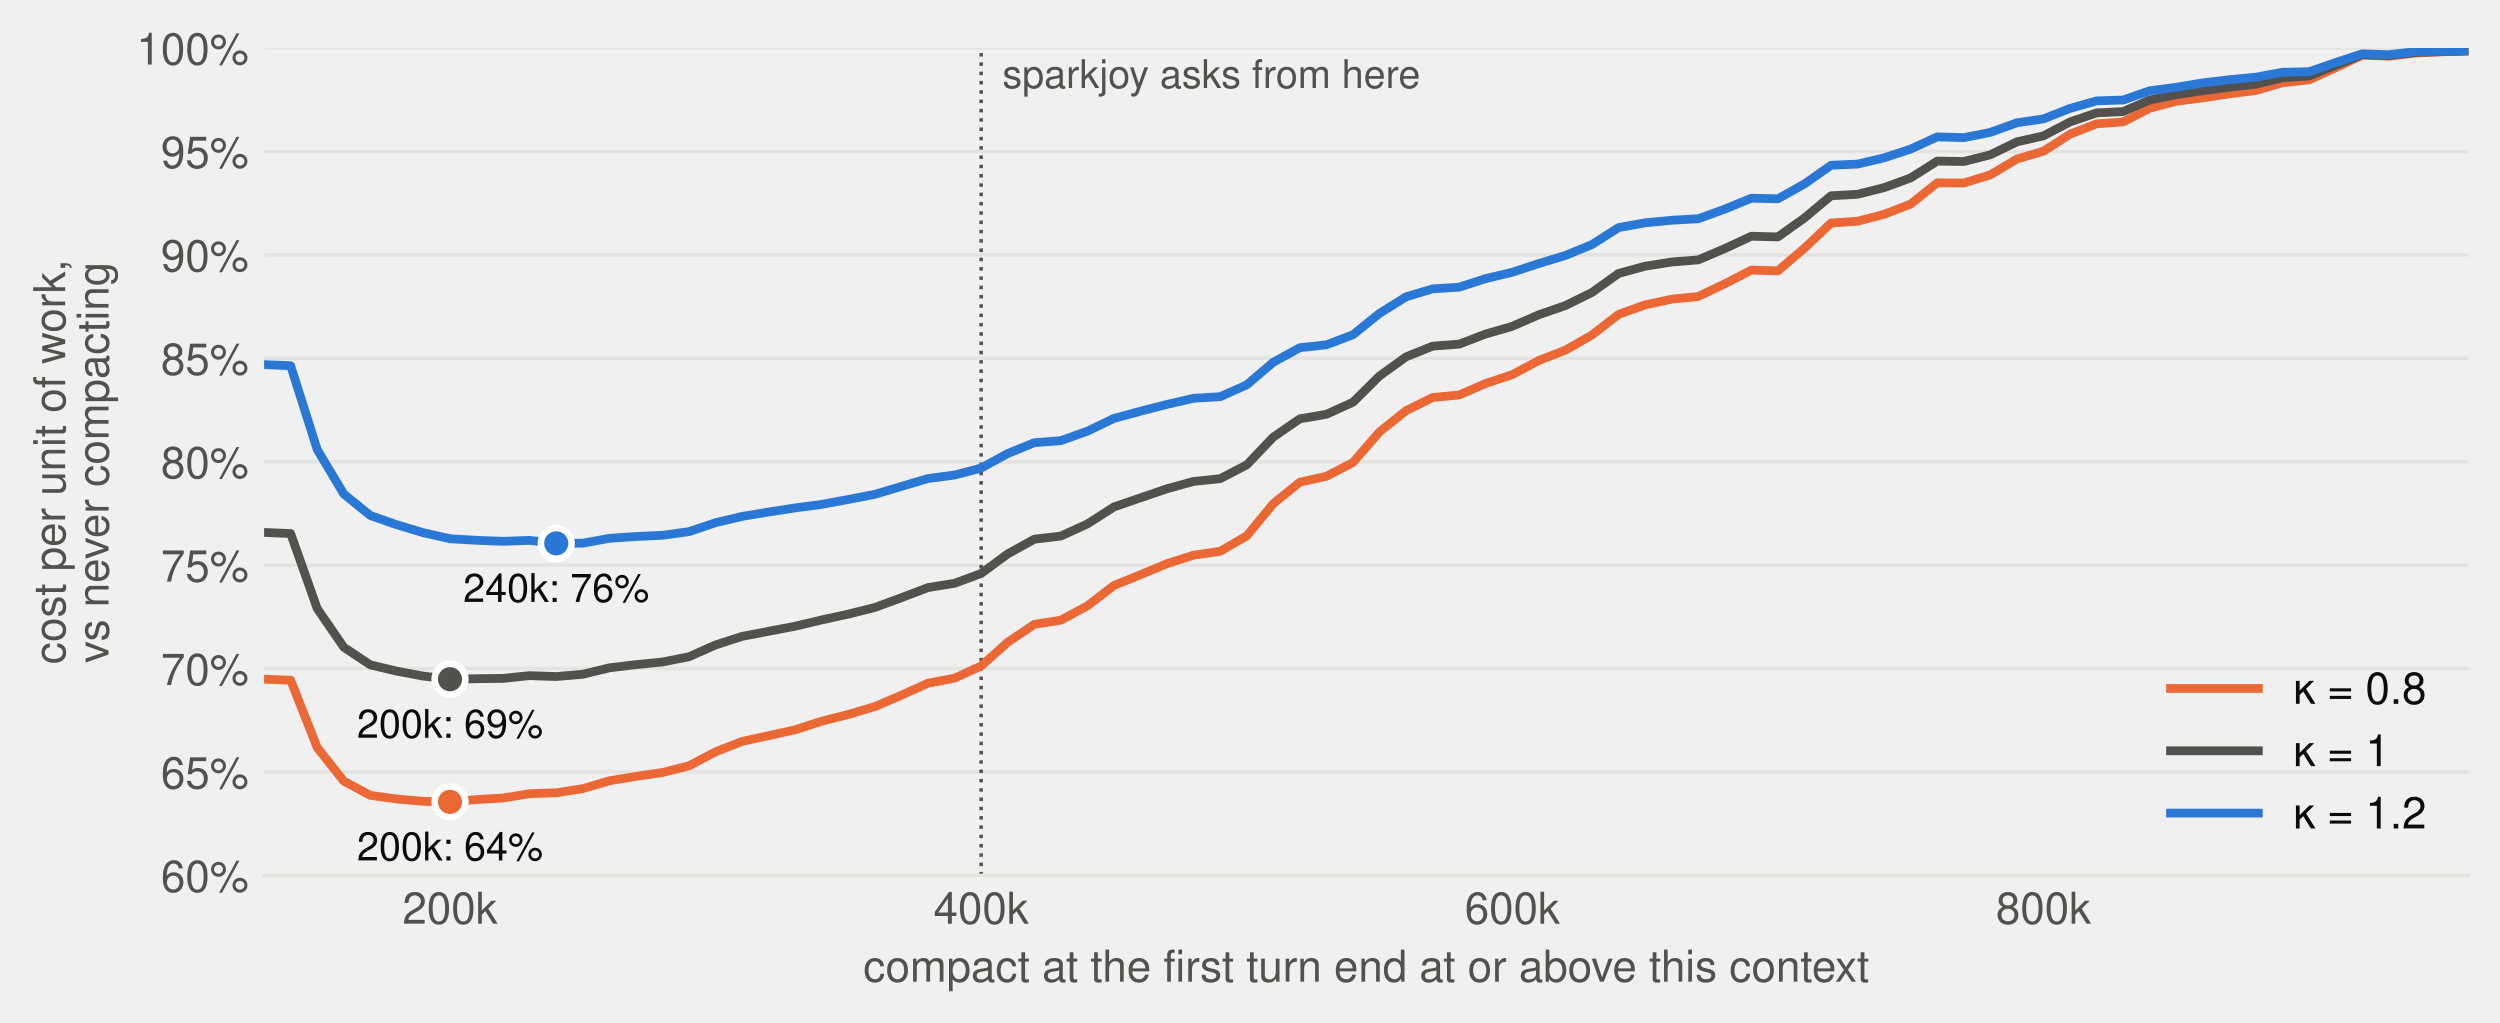
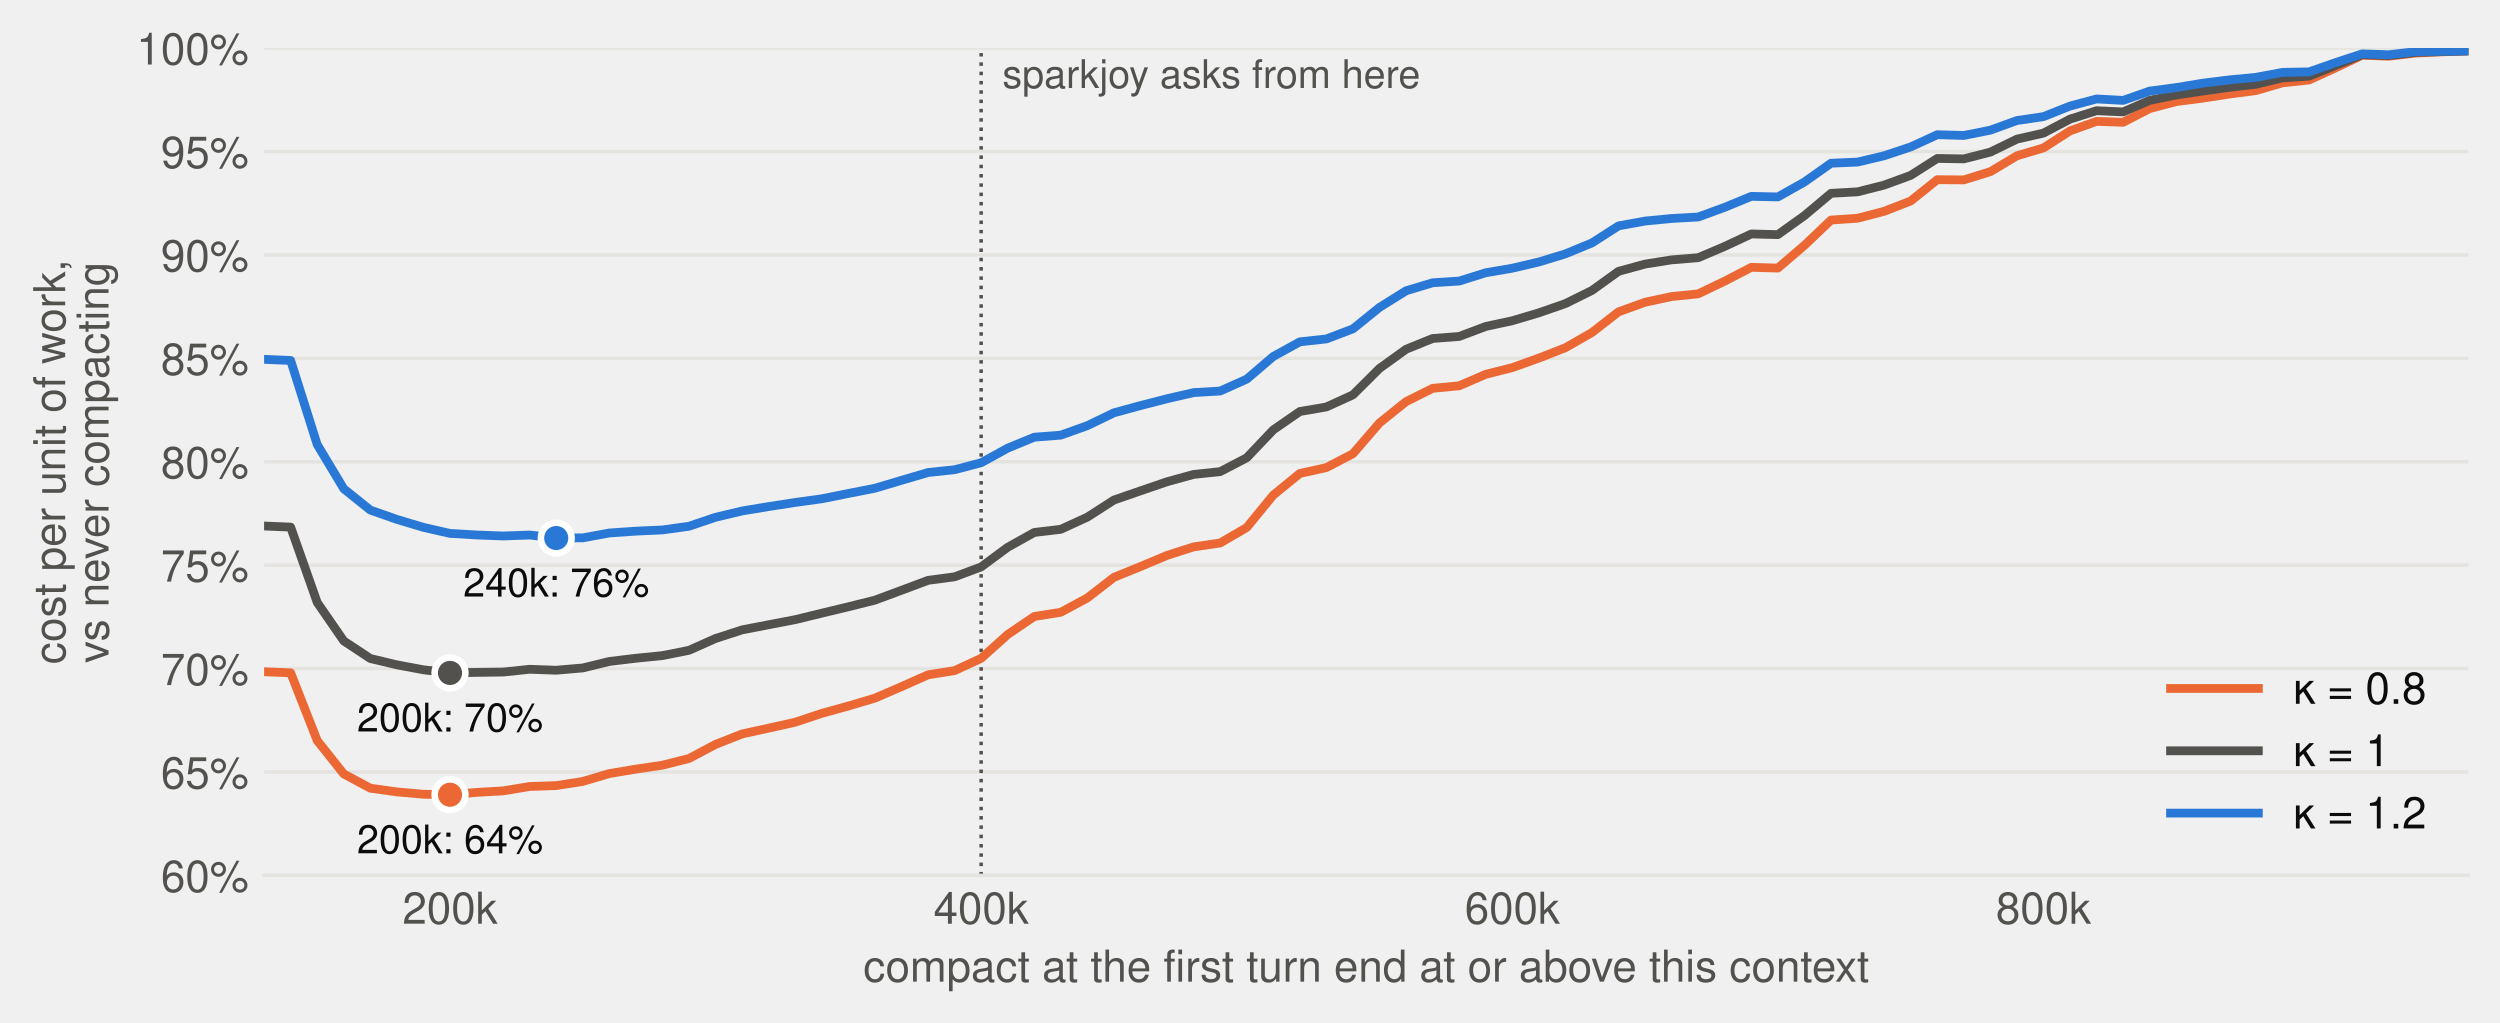
<svg xmlns="http://www.w3.org/2000/svg" xmlns:xlink="http://www.w3.org/1999/xlink" width="569.568pt" height="232.93pt" viewBox="0 0 569.568 232.93" version="1.1">
  <defs>
    <style type="text/css">*{stroke-linejoin: round; stroke-linecap: butt}</style>
  </defs>
  <g id="figure_1">
    <g id="patch_1">
      <path d="M 0 232.93  L 569.568 232.93  L 569.568 0  L 0 0  L 0 232.93  z " style="fill: none" />
    </g>
    <g id="axes_1">
      <g id="patch_2">
        <path d="M 60.168 199.446  L 562.368 199.446  L 562.368 10.95  L 60.168 10.95  L 60.168 199.446  z " style="fill: none" />
      </g>
      <g id="matplotlib.axis_1">
        <g id="xtick_1">
          <g id="line2d_1" />
          <g id="text_1">
            <text style="font-size: 10px; font-family: 'Helvetica', 'Arial', 'DejaVu Sans'; text-anchor: middle; fill: #52514e" x="102.522" y="210.446" transform="rotate(-0 102.5218 210.446)">200k</text>
          </g>
        </g>
        <g id="xtick_2">
          <g id="line2d_2" />
          <g id="text_2">
            <text style="font-size: 10px; font-family: 'Helvetica', 'Arial', 'DejaVu Sans'; text-anchor: middle; fill: #52514e" x="223.534" y="210.446" transform="rotate(-0 223.5338 210.446)">400k</text>
          </g>
        </g>
        <g id="xtick_3">
          <g id="line2d_3" />
          <g id="text_3">
            <text style="font-size: 10px; font-family: 'Helvetica', 'Arial', 'DejaVu Sans'; text-anchor: middle; fill: #52514e" x="344.546" y="210.446" transform="rotate(-0 344.5459 210.446)">600k</text>
          </g>
        </g>
        <g id="xtick_4">
          <g id="line2d_4" />
          <g id="text_4">
            <text style="font-size: 10px; font-family: 'Helvetica', 'Arial', 'DejaVu Sans'; text-anchor: middle; fill: #52514e" x="465.558" y="210.446" transform="rotate(-0 465.5579 210.446)">800k</text>
          </g>
        </g>
        <g id="text_5">
          <text style="font-size: 10px; font-family: 'Helvetica', 'Arial', 'DejaVu Sans'; text-anchor: middle; fill: #52514e" x="311.268" y="223.645" transform="rotate(-0 311.2676 223.6452)">compact at the first turn end at or above this context</text>
        </g>
      </g>
      <g id="matplotlib.axis_2">
        <g id="ytick_1">
          <g id="line2d_5">
            <path d="M 60.168 199.446  L 562.368 199.446  " clip-path="url(#p92335eda85)" style="fill: none; stroke: #e4e3df; stroke-width: 0.8; stroke-linecap: square" />
          </g>
          <g id="line2d_6" />
          <g id="text_6">
            <text style="font-size: 10px; font-family: 'Helvetica', 'Arial', 'DejaVu Sans'; text-anchor: end; fill: #52514e" x="56.668" y="203.196" transform="rotate(-0 56.66758 203.196)">60%</text>
          </g>
        </g>
        <g id="ytick_2">
          <g id="line2d_7">
            <path d="M 60.168 175.884  L 562.368 175.884  " clip-path="url(#p92335eda85)" style="fill: none; stroke: #e4e3df; stroke-width: 0.8; stroke-linecap: square" />
          </g>
          <g id="line2d_8" />
          <g id="text_7">
            <text style="font-size: 10px; font-family: 'Helvetica', 'Arial', 'DejaVu Sans'; text-anchor: end; fill: #52514e" x="56.668" y="179.634" transform="rotate(-0 56.66758 179.634)">65%</text>
          </g>
        </g>
        <g id="ytick_3">
          <g id="line2d_9">
            <path d="M 60.168 152.322  L 562.368 152.322  " clip-path="url(#p92335eda85)" style="fill: none; stroke: #e4e3df; stroke-width: 0.8; stroke-linecap: square" />
          </g>
          <g id="line2d_10" />
          <g id="text_8">
            <text style="font-size: 10px; font-family: 'Helvetica', 'Arial', 'DejaVu Sans'; text-anchor: end; fill: #52514e" x="56.668" y="156.072" transform="rotate(-0 56.66758 156.072)">70%</text>
          </g>
        </g>
        <g id="ytick_4">
          <g id="line2d_11">
            <path d="M 60.168 128.76  L 562.368 128.76  " clip-path="url(#p92335eda85)" style="fill: none; stroke: #e4e3df; stroke-width: 0.8; stroke-linecap: square" />
          </g>
          <g id="line2d_12" />
          <g id="text_9">
            <text style="font-size: 10px; font-family: 'Helvetica', 'Arial', 'DejaVu Sans'; text-anchor: end; fill: #52514e" x="56.668" y="132.51" transform="rotate(-0 56.66758 132.51)">75%</text>
          </g>
        </g>
        <g id="ytick_5">
          <g id="line2d_13">
            <path d="M 60.168 105.198  L 562.368 105.198  " clip-path="url(#p92335eda85)" style="fill: none; stroke: #e4e3df; stroke-width: 0.8; stroke-linecap: square" />
          </g>
          <g id="line2d_14" />
          <g id="text_10">
            <text style="font-size: 10px; font-family: 'Helvetica', 'Arial', 'DejaVu Sans'; text-anchor: end; fill: #52514e" x="56.668" y="108.948" transform="rotate(-0 56.66758 108.948)">80%</text>
          </g>
        </g>
        <g id="ytick_6">
          <g id="line2d_15">
            <path d="M 60.168 81.636  L 562.368 81.636  " clip-path="url(#p92335eda85)" style="fill: none; stroke: #e4e3df; stroke-width: 0.8; stroke-linecap: square" />
          </g>
          <g id="line2d_16" />
          <g id="text_11">
            <text style="font-size: 10px; font-family: 'Helvetica', 'Arial', 'DejaVu Sans'; text-anchor: end; fill: #52514e" x="56.668" y="85.386" transform="rotate(-0 56.66758 85.386)">85%</text>
          </g>
        </g>
        <g id="ytick_7">
          <g id="line2d_17">
            <path d="M 60.168 58.074  L 562.368 58.074  " clip-path="url(#p92335eda85)" style="fill: none; stroke: #e4e3df; stroke-width: 0.8; stroke-linecap: square" />
          </g>
          <g id="line2d_18" />
          <g id="text_12">
            <text style="font-size: 10px; font-family: 'Helvetica', 'Arial', 'DejaVu Sans'; text-anchor: end; fill: #52514e" x="56.668" y="61.824" transform="rotate(-0 56.66758 61.824)">90%</text>
          </g>
        </g>
        <g id="ytick_8">
          <g id="line2d_19">
            <path d="M 60.168 34.512  L 562.368 34.512  " clip-path="url(#p92335eda85)" style="fill: none; stroke: #e4e3df; stroke-width: 0.8; stroke-linecap: square" />
          </g>
          <g id="line2d_20" />
          <g id="text_13">
            <text style="font-size: 10px; font-family: 'Helvetica', 'Arial', 'DejaVu Sans'; text-anchor: end; fill: #52514e" x="56.668" y="38.262" transform="rotate(-0 56.66758 38.262)">95%</text>
          </g>
        </g>
        <g id="ytick_9">
          <g id="line2d_21">
            <path d="M 60.168 10.95  L 562.368 10.95  " clip-path="url(#p92335eda85)" style="fill: none; stroke: #e4e3df; stroke-width: 0.8; stroke-linecap: square" />
          </g>
          <g id="line2d_22" />
          <g id="text_14">
            <text style="font-size: 10px; font-family: 'Helvetica', 'Arial', 'DejaVu Sans'; text-anchor: end; fill: #52514e" x="56.668" y="14.7" transform="rotate(-0 56.66758 14.7)">100%</text>
          </g>
        </g>
        <g id="text_15">
          <text style="font-size: 10px; font-family: 'Helvetica', 'Arial', 'DejaVu Sans'; fill: #52514e" transform="translate(14.84893 151.3253) rotate(-90)">cost per unit of work,</text>
          <text style="font-size: 10px; font-family: 'Helvetica', 'Arial', 'DejaVu Sans'; fill: #52514e" transform="translate(24.73115 151.0496) rotate(-90)">vs never compacting</text>
        </g>
      </g>
      <g id="line2d_23">
        <path d="M 223.534 199.446  L 223.534 10.95  " clip-path="url(#p92335eda85)" style="fill: none; stroke-dasharray: 0.8,1.32; stroke-dashoffset: 0; stroke: #52514e; stroke-width: 0.8" />
      </g>
      <g id="line2d_24">
-         <path d="M 60.168 154.737  L 66.218 154.976  L 72.269 170.315  L 78.319 177.955  L 84.37 181.202  L 90.421 182.042  L 96.471 182.576  L 102.522 182.684  L 108.572 182.159  L 114.623 181.811  L 120.674 180.82  L 126.724 180.617  L 132.775 179.671  L 138.825 177.887  L 144.876 176.879  L 150.927 175.993  L 156.977 174.472  L 163.028 171.281  L 169.078 168.909  L 175.129 167.599  L 181.18 166.255  L 187.23 164.299  L 193.281 162.765  L 199.331 160.979  L 205.382 158.379  L 211.433 155.641  L 217.483 154.498  L 223.534 151.717  L 229.584 146.32  L 235.635 142.25  L 241.686 141.294  L 247.736 138.037  L 253.787 133.381  L 259.837 130.932  L 265.888 128.409  L 271.939 126.478  L 277.989 125.602  L 284.04 122.088  L 290.09 114.745  L 296.141 109.845  L 302.192 108.51  L 308.242 105.366  L 314.293 98.392  L 320.343 93.563  L 326.394 90.559  L 332.445 89.983  L 338.495 87.358  L 344.546 85.344  L 350.596 82.125  L 356.647 79.772  L 362.698 76.318  L 368.748 71.629  L 374.799 69.451  L 380.85 68.163  L 386.9 67.549  L 392.951 64.656  L 399.001 61.535  L 405.052 61.704  L 411.103 56.545  L 417.153 50.813  L 423.204 50.396  L 429.254 48.832  L 435.305 46.486  L 441.356 41.659  L 447.406 41.694  L 453.457 39.833  L 459.507 36.232  L 465.558 34.44  L 471.609 30.574  L 477.659 28.205  L 483.71 27.777  L 489.76 24.654  L 495.811 23.072  L 501.862 22.293  L 507.912 21.383  L 513.963 20.601  L 520.013 18.841  L 526.064 18.196  L 532.115 15.443  L 538.165 12.566  L 544.216 12.804  L 550.266 12.088  L 556.317 11.807  L 562.368 11.596  " clip-path="url(#p92335eda85)" style="fill: none; stroke: #eb6834; stroke-width: 2; stroke-linecap: square" />
+         <path d="M 60.168 153.046  L 66.218 153.288  L 72.269 168.711  L 78.319 176.326  L 84.37 179.569  L 90.421 180.413  L 96.471 180.95  L 102.522 181.06  L 108.572 180.531  L 114.623 180.182  L 120.674 179.185  L 126.724 178.981  L 132.775 178.03  L 138.825 176.236  L 144.876 175.223  L 150.927 174.332  L 156.977 172.802  L 163.028 169.593  L 169.078 167.208  L 175.129 165.89  L 181.18 164.539  L 187.23 162.522  L 193.281 160.846  L 199.331 159.049  L 205.382 156.435  L 211.433 153.744  L 217.483 152.78  L 223.534 149.983  L 229.584 144.557  L 235.635 140.45  L 241.686 139.489  L 247.736 136.213  L 253.787 131.532  L 259.837 129.07  L 265.888 126.532  L 271.939 124.59  L 277.989 123.709  L 284.04 120.176  L 290.09 112.792  L 296.141 107.865  L 302.192 106.523  L 308.242 103.362  L 314.293 96.349  L 320.343 91.493  L 326.394 88.472  L 332.445 87.893  L 338.495 85.278  L 344.546 83.751  L 350.596 81.584  L 356.647 79.221  L 362.698 75.751  L 368.748 71.041  L 374.799 68.855  L 380.85 67.562  L 386.9 66.945  L 392.951 64.041  L 399.001 60.905  L 405.052 61.075  L 411.103 55.895  L 417.153 50.138  L 423.204 49.719  L 429.254 48.148  L 435.305 45.791  L 441.356 40.944  L 447.406 40.98  L 453.457 39.112  L 459.507 35.496  L 465.558 33.696  L 471.609 29.815  L 477.659 27.648  L 483.71 27.864  L 489.76 24.729  L 495.811 23.142  L 501.862 22.359  L 507.912 21.423  L 513.963 20.637  L 520.013 18.871  L 526.064 18.224  L 532.115 15.461  L 538.165 12.573  L 544.216 12.812  L 550.266 12.092  L 556.317 11.811  L 562.368 11.599  " clip-path="url(#p92335eda85)" style="fill: none; stroke: #eb6834; stroke-width: 2; stroke-linecap: square" />
      </g>
      <g id="line2d_25">
-         <path d="M 60.168 121.305  L 66.218 121.554  L 72.269 138.646  L 78.319 147.451  L 84.37 151.478  L 90.421 152.911  L 96.471 154.04  L 102.522 154.745  L 108.572 154.629  L 114.623 154.553  L 120.674 153.923  L 126.724 154.137  L 132.775 153.619  L 138.825 152.15  L 144.876 151.42  L 150.927 150.819  L 156.977 149.617  L 163.028 146.936  L 169.078 144.986  L 175.129 143.818  L 181.18 142.665  L 187.23 141.229  L 193.281 139.903  L 199.331 138.397  L 205.382 136.162  L 211.433 133.861  L 217.483 132.889  L 223.534 130.646  L 229.584 126.192  L 235.635 122.848  L 241.686 122.13  L 247.736 119.367  L 253.787 115.494  L 259.837 113.408  L 265.888 111.348  L 271.939 109.684  L 277.989 109.056  L 284.04 105.912  L 290.09 99.579  L 296.141 95.419  L 302.192 94.385  L 308.242 91.637  L 314.293 85.645  L 320.343 81.3  L 326.394 78.86  L 332.445 78.398  L 338.495 76.088  L 344.546 74.334  L 350.596 71.706  L 356.647 69.609  L 362.698 66.627  L 368.748 62.295  L 374.799 60.65  L 380.85 59.692  L 386.9 59.205  L 392.951 56.635  L 399.001 53.82  L 405.052 53.971  L 411.103 49.657  L 417.153 44.607  L 423.204 44.267  L 429.254 42.739  L 435.305 40.535  L 441.356 36.696  L 447.406 36.797  L 453.457 35.256  L 459.507 32.317  L 465.558 30.951  L 471.609 27.774  L 477.659 25.716  L 483.71 25.409  L 489.76 22.776  L 495.811 21.568  L 501.862 20.67  L 507.912 19.848  L 513.963 19.156  L 520.013 17.709  L 526.064 17.321  L 532.115 14.877  L 538.165 12.44  L 544.216 12.643  L 550.266 11.934  L 556.317 11.747  L 562.368 11.596  " clip-path="url(#p92335eda85)" style="fill: none; stroke: #52514e; stroke-width: 2; stroke-linecap: square" />
+         <path d="M 60.168 119.839  L 66.218 120.089  L 72.269 137.254  L 78.319 146.023  L 84.37 150.024  L 90.421 151.464  L 96.471 152.598  L 102.522 153.307  L 108.572 153.19  L 114.623 153.114  L 120.674 152.48  L 126.724 152.696  L 132.775 152.175  L 138.825 150.699  L 144.876 149.966  L 150.927 149.362  L 156.977 148.155  L 163.028 145.461  L 169.078 143.502  L 175.129 142.329  L 181.18 141.17  L 187.23 139.693  L 193.281 138.242  L 199.331 136.73  L 205.382 134.484  L 211.433 132.218  L 217.483 131.409  L 223.534 129.156  L 229.584 124.681  L 235.635 121.308  L 241.686 120.586  L 247.736 117.81  L 253.787 113.92  L 259.837 111.824  L 265.888 109.754  L 271.939 108.083  L 277.989 107.451  L 284.04 104.293  L 290.09 97.931  L 296.141 93.752  L 302.192 92.712  L 308.242 89.952  L 314.293 83.933  L 320.343 79.567  L 326.394 77.115  L 332.445 76.651  L 338.495 74.374  L 344.546 73.067  L 350.596 71.269  L 356.647 69.163  L 362.698 66.167  L 368.748 61.815  L 374.799 60.162  L 380.85 59.2  L 386.9 58.711  L 392.951 56.129  L 399.001 53.301  L 405.052 53.453  L 411.103 49.119  L 417.153 44.045  L 423.204 43.704  L 429.254 42.169  L 435.305 39.954  L 441.356 36.098  L 447.406 36.198  L 453.457 34.651  L 459.507 31.698  L 465.558 30.325  L 471.609 27.134  L 477.659 25.222  L 483.71 25.499  L 489.76 22.854  L 495.811 21.64  L 501.862 20.738  L 507.912 19.889  L 513.963 19.194  L 520.013 17.74  L 526.064 17.35  L 532.115 14.896  L 538.165 12.447  L 544.216 12.651  L 550.266 11.939  L 556.317 11.751  L 562.368 11.599  " clip-path="url(#p92335eda85)" style="fill: none; stroke: #52514e; stroke-width: 2; stroke-linecap: square" />
      </g>
      <g id="line2d_26">
-         <path d="M 60.168 83.067  L 66.218 83.323  L 72.269 102.414  L 78.319 112.542  L 84.37 117.446  L 90.421 119.559  L 96.471 121.372  L 102.522 122.742  L 108.572 123.098  L 114.623 123.327  L 120.674 123.111  L 126.724 123.791  L 132.775 123.752  L 138.825 122.647  L 144.876 122.23  L 150.927 121.955  L 156.977 121.12  L 163.028 119.079  L 169.078 117.648  L 175.129 116.647  L 181.18 115.714  L 187.23 114.902  L 193.281 113.793  L 199.331 112.612  L 205.382 110.813  L 211.433 109.013  L 217.483 108.223  L 223.534 106.637  L 229.584 103.327  L 235.635 100.86  L 241.686 100.393  L 247.736 98.233  L 253.787 95.323  L 259.837 93.678  L 265.888 92.128  L 271.939 90.736  L 277.989 90.382  L 284.04 87.678  L 290.09 82.534  L 296.141 79.214  L 302.192 78.554  L 308.242 76.265  L 314.293 71.395  L 320.343 67.624  L 326.394 65.807  L 332.445 65.42  L 338.495 63.471  L 344.546 62.025  L 350.596 60.035  L 356.647 58.195  L 362.698 55.711  L 368.748 51.853  L 374.799 50.758  L 380.85 50.176  L 386.9 49.841  L 392.951 47.638  L 399.001 45.158  L 405.052 45.291  L 411.103 41.904  L 417.153 37.653  L 423.204 37.385  L 429.254 35.957  L 435.305 33.956  L 441.356 31.187  L 447.406 31.356  L 453.457 30.158  L 459.507 27.973  L 465.558 27.086  L 471.609 24.693  L 477.659 22.98  L 483.71 22.788  L 489.76 20.672  L 495.811 19.882  L 501.862 18.882  L 507.912 18.158  L 513.963 17.581  L 520.013 16.457  L 526.064 16.341  L 532.115 14.242  L 538.165 12.263  L 544.216 12.464  L 550.266 11.77  L 556.317 11.681  L 562.368 11.596  " clip-path="url(#p92335eda85)" style="fill: none; stroke: #2a78d6; stroke-width: 2; stroke-linecap: square" />
+         <path d="M 60.168 81.872  L 66.218 82.129  L 72.269 101.281  L 78.319 111.357  L 84.37 116.21  L 90.421 118.33  L 96.471 120.149  L 102.522 121.524  L 108.572 121.882  L 114.623 122.111  L 120.674 121.895  L 126.724 122.577  L 132.775 122.538  L 138.825 121.429  L 144.876 121.01  L 150.927 120.734  L 156.977 119.896  L 163.028 117.847  L 169.078 116.411  L 175.129 115.407  L 181.18 114.47  L 187.23 113.637  L 193.281 112.422  L 199.331 111.237  L 205.382 109.432  L 211.433 107.65  L 217.483 107.011  L 223.534 105.419  L 229.584 102.096  L 235.635 99.604  L 241.686 99.135  L 247.736 96.968  L 253.787 94.047  L 259.837 92.396  L 265.888 90.84  L 271.939 89.443  L 277.989 89.087  L 284.04 86.373  L 290.09 81.211  L 296.141 77.879  L 302.192 77.216  L 308.242 74.919  L 314.293 70.031  L 320.343 66.246  L 326.394 64.422  L 332.445 64.034  L 338.495 62.137  L 344.546 61.101  L 350.596 59.683  L 356.647 57.834  L 362.698 55.339  L 368.748 51.461  L 374.799 50.361  L 380.85 49.775  L 386.9 49.438  L 392.951 47.224  L 399.001 44.733  L 405.052 44.866  L 411.103 41.461  L 417.153 37.189  L 423.204 36.921  L 429.254 35.486  L 435.305 33.475  L 441.356 30.692  L 447.406 30.861  L 453.457 29.657  L 459.507 27.461  L 465.558 26.568  L 471.609 24.163  L 477.659 22.543  L 483.71 22.876  L 489.76 20.747  L 495.811 19.952  L 501.862 18.948  L 507.912 18.198  L 513.963 17.617  L 520.013 16.487  L 526.064 16.37  L 532.115 14.26  L 538.165 12.27  L 544.216 12.472  L 550.266 11.774  L 556.317 11.685  L 562.368 11.599  " clip-path="url(#p92335eda85)" style="fill: none; stroke: #2a78d6; stroke-width: 2; stroke-linecap: square" />
      </g>
      <g id="patch_3">
        <path d="M 60.168 199.446  L 562.368 199.446  " style="fill: none; stroke: #e4e3df; stroke-width: 0.8; stroke-linejoin: miter; stroke-linecap: square" />
      </g>
      <g id="text_16">
        <text style="font-size: 9px; font-family: 'Helvetica', 'Arial', 'DejaVu Sans'; text-anchor: start; fill: #52514e" x="228.374" y="20.056" transform="rotate(-0 228.3743 20.0562)">sparkjoy asks from here</text>
      </g>
      <g id="line2d_27">
        <defs>
          <path id="mc287e890ce" d="M 0 3.5  C 0.928 3.5 1.819 3.131 2.475 2.475  C 3.131 1.819 3.5 0.928 3.5 0  C 3.5 -0.928 3.131 -1.819 2.475 -2.475  C 1.819 -3.131 0.928 -3.5 0 -3.5  C -0.928 -3.5 -1.819 -3.131 -2.475 -2.475  C -3.131 -1.819 -3.5 -0.928 -3.5 0  C -3.5 0.928 -3.131 1.819 -2.475 2.475  C -1.819 3.131 -0.928 3.5 0 3.5  z " style="stroke: #ffffff; stroke-width: 1.5" />
        </defs>
        <g clip-path="url(#p92335eda85)">
-           <use xlink:href="#mc287e890ce" x="102.522" y="182.684" style="fill: #eb6834; stroke: #ffffff; stroke-width: 1.5" />
+           <use xlink:href="#mc287e890ce" x="102.522" y="181.06" style="fill: #eb6834; stroke: #ffffff; stroke-width: 1.5" />
        </g>
      </g>
      <g id="text_17">
-         <text style="font-size: 9px; font-family: 'Helvetica', 'Arial', 'DejaVu Sans'; text-anchor: middle; fill: #0b0b0b" x="102.522" y="196.032" transform="rotate(-0 102.5218 196.0318)">200k: 64%</text>
+         <text style="font-size: 9px; font-family: 'Helvetica', 'Arial', 'DejaVu Sans'; text-anchor: middle; fill: #0b0b0b" x="102.522" y="194.407" transform="rotate(-0 102.5218 194.4072)">200k: 64%</text>
      </g>
      <g id="line2d_28">
        <defs>
          <path id="m342513ac75" d="M 0 3.5  C 0.928 3.5 1.819 3.131 2.475 2.475  C 3.131 1.819 3.5 0.928 3.5 0  C 3.5 -0.928 3.131 -1.819 2.475 -2.475  C 1.819 -3.131 0.928 -3.5 0 -3.5  C -0.928 -3.5 -1.819 -3.131 -2.475 -2.475  C -3.131 -1.819 -3.5 -0.928 -3.5 0  C -3.5 0.928 -3.131 1.819 -2.475 2.475  C -1.819 3.131 -0.928 3.5 0 3.5  z " style="stroke: #ffffff; stroke-width: 1.5" />
        </defs>
        <g clip-path="url(#p92335eda85)">
-           <use xlink:href="#m342513ac75" x="102.522" y="154.745" style="fill: #52514e; stroke: #ffffff; stroke-width: 1.5" />
+           <use xlink:href="#m342513ac75" x="102.522" y="153.307" style="fill: #52514e; stroke: #ffffff; stroke-width: 1.5" />
        </g>
      </g>
      <g id="text_18">
-         <text style="font-size: 9px; font-family: 'Helvetica', 'Arial', 'DejaVu Sans'; text-anchor: middle; fill: #0b0b0b" x="102.522" y="168.093" transform="rotate(-0 102.5218 168.0927)">200k: 69%</text>
+         <text style="font-size: 9px; font-family: 'Helvetica', 'Arial', 'DejaVu Sans'; text-anchor: middle; fill: #0b0b0b" x="102.522" y="166.654" transform="rotate(-0 102.5218 166.6541)">200k: 70%</text>
      </g>
      <g id="line2d_29">
        <defs>
          <path id="m560dafaeec" d="M 0 3.5  C 0.928 3.5 1.819 3.131 2.475 2.475  C 3.131 1.819 3.5 0.928 3.5 0  C 3.5 -0.928 3.131 -1.819 2.475 -2.475  C 1.819 -3.131 0.928 -3.5 0 -3.5  C -0.928 -3.5 -1.819 -3.131 -2.475 -2.475  C -3.131 -1.819 -3.5 -0.928 -3.5 0  C -3.5 0.928 -3.131 1.819 -2.475 2.475  C -1.819 3.131 -0.928 3.5 0 3.5  z " style="stroke: #ffffff; stroke-width: 1.5" />
        </defs>
        <g clip-path="url(#p92335eda85)">
-           <use xlink:href="#m560dafaeec" x="126.724" y="123.791" style="fill: #2a78d6; stroke: #ffffff; stroke-width: 1.5" />
+           <use xlink:href="#m560dafaeec" x="126.724" y="122.577" style="fill: #2a78d6; stroke: #ffffff; stroke-width: 1.5" />
        </g>
      </g>
      <g id="text_19">
-         <text style="font-size: 9px; font-family: 'Helvetica', 'Arial', 'DejaVu Sans'; text-anchor: middle; fill: #0b0b0b" x="126.724" y="137.139" transform="rotate(-0 126.7242 137.1386)">240k: 76%</text>
+         <text style="font-size: 9px; font-family: 'Helvetica', 'Arial', 'DejaVu Sans'; text-anchor: middle; fill: #0b0b0b" x="126.724" y="135.925" transform="rotate(-0 126.7242 135.9247)">240k: 76%</text>
      </g>
      <g id="legend_1">
        <g id="line2d_30">
          <path d="M 494.51 156.848  L 504.51 156.848  L 514.51 156.848  " style="fill: none; stroke: #eb6834; stroke-width: 2; stroke-linecap: square" />
        </g>
        <g id="text_20">
          <text style="font-size: 10px; font-family: 'Helvetica', 'Arial', 'DejaVu Sans'; text-anchor: start; fill: #0b0b0b" x="522.51" y="160.348" transform="rotate(-0 522.5098 160.3483)">κ = 0.8</text>
        </g>
        <g id="line2d_31">
          <path d="M 494.51 171.048  L 504.51 171.048  L 514.51 171.048  " style="fill: none; stroke: #52514e; stroke-width: 2; stroke-linecap: square" />
        </g>
        <g id="text_21">
          <text style="font-size: 10px; font-family: 'Helvetica', 'Arial', 'DejaVu Sans'; text-anchor: start; fill: #0b0b0b" x="522.51" y="174.548" transform="rotate(-0 522.5098 174.5476)">κ = 1</text>
        </g>
        <g id="line2d_32">
          <path d="M 494.51 185.247  L 504.51 185.247  L 514.51 185.247  " style="fill: none; stroke: #2a78d6; stroke-width: 2; stroke-linecap: square" />
        </g>
        <g id="text_22">
          <text style="font-size: 10px; font-family: 'Helvetica', 'Arial', 'DejaVu Sans'; text-anchor: start; fill: #0b0b0b" x="522.51" y="188.747" transform="rotate(-0 522.5098 188.7468)">κ = 1.2</text>
        </g>
      </g>
    </g>
  </g>
  <defs>
    <clipPath id="p92335eda85">
      <rect x="60.168" y="10.95" width="502.2" height="188.496" />
    </clipPath>
  </defs>
</svg>
